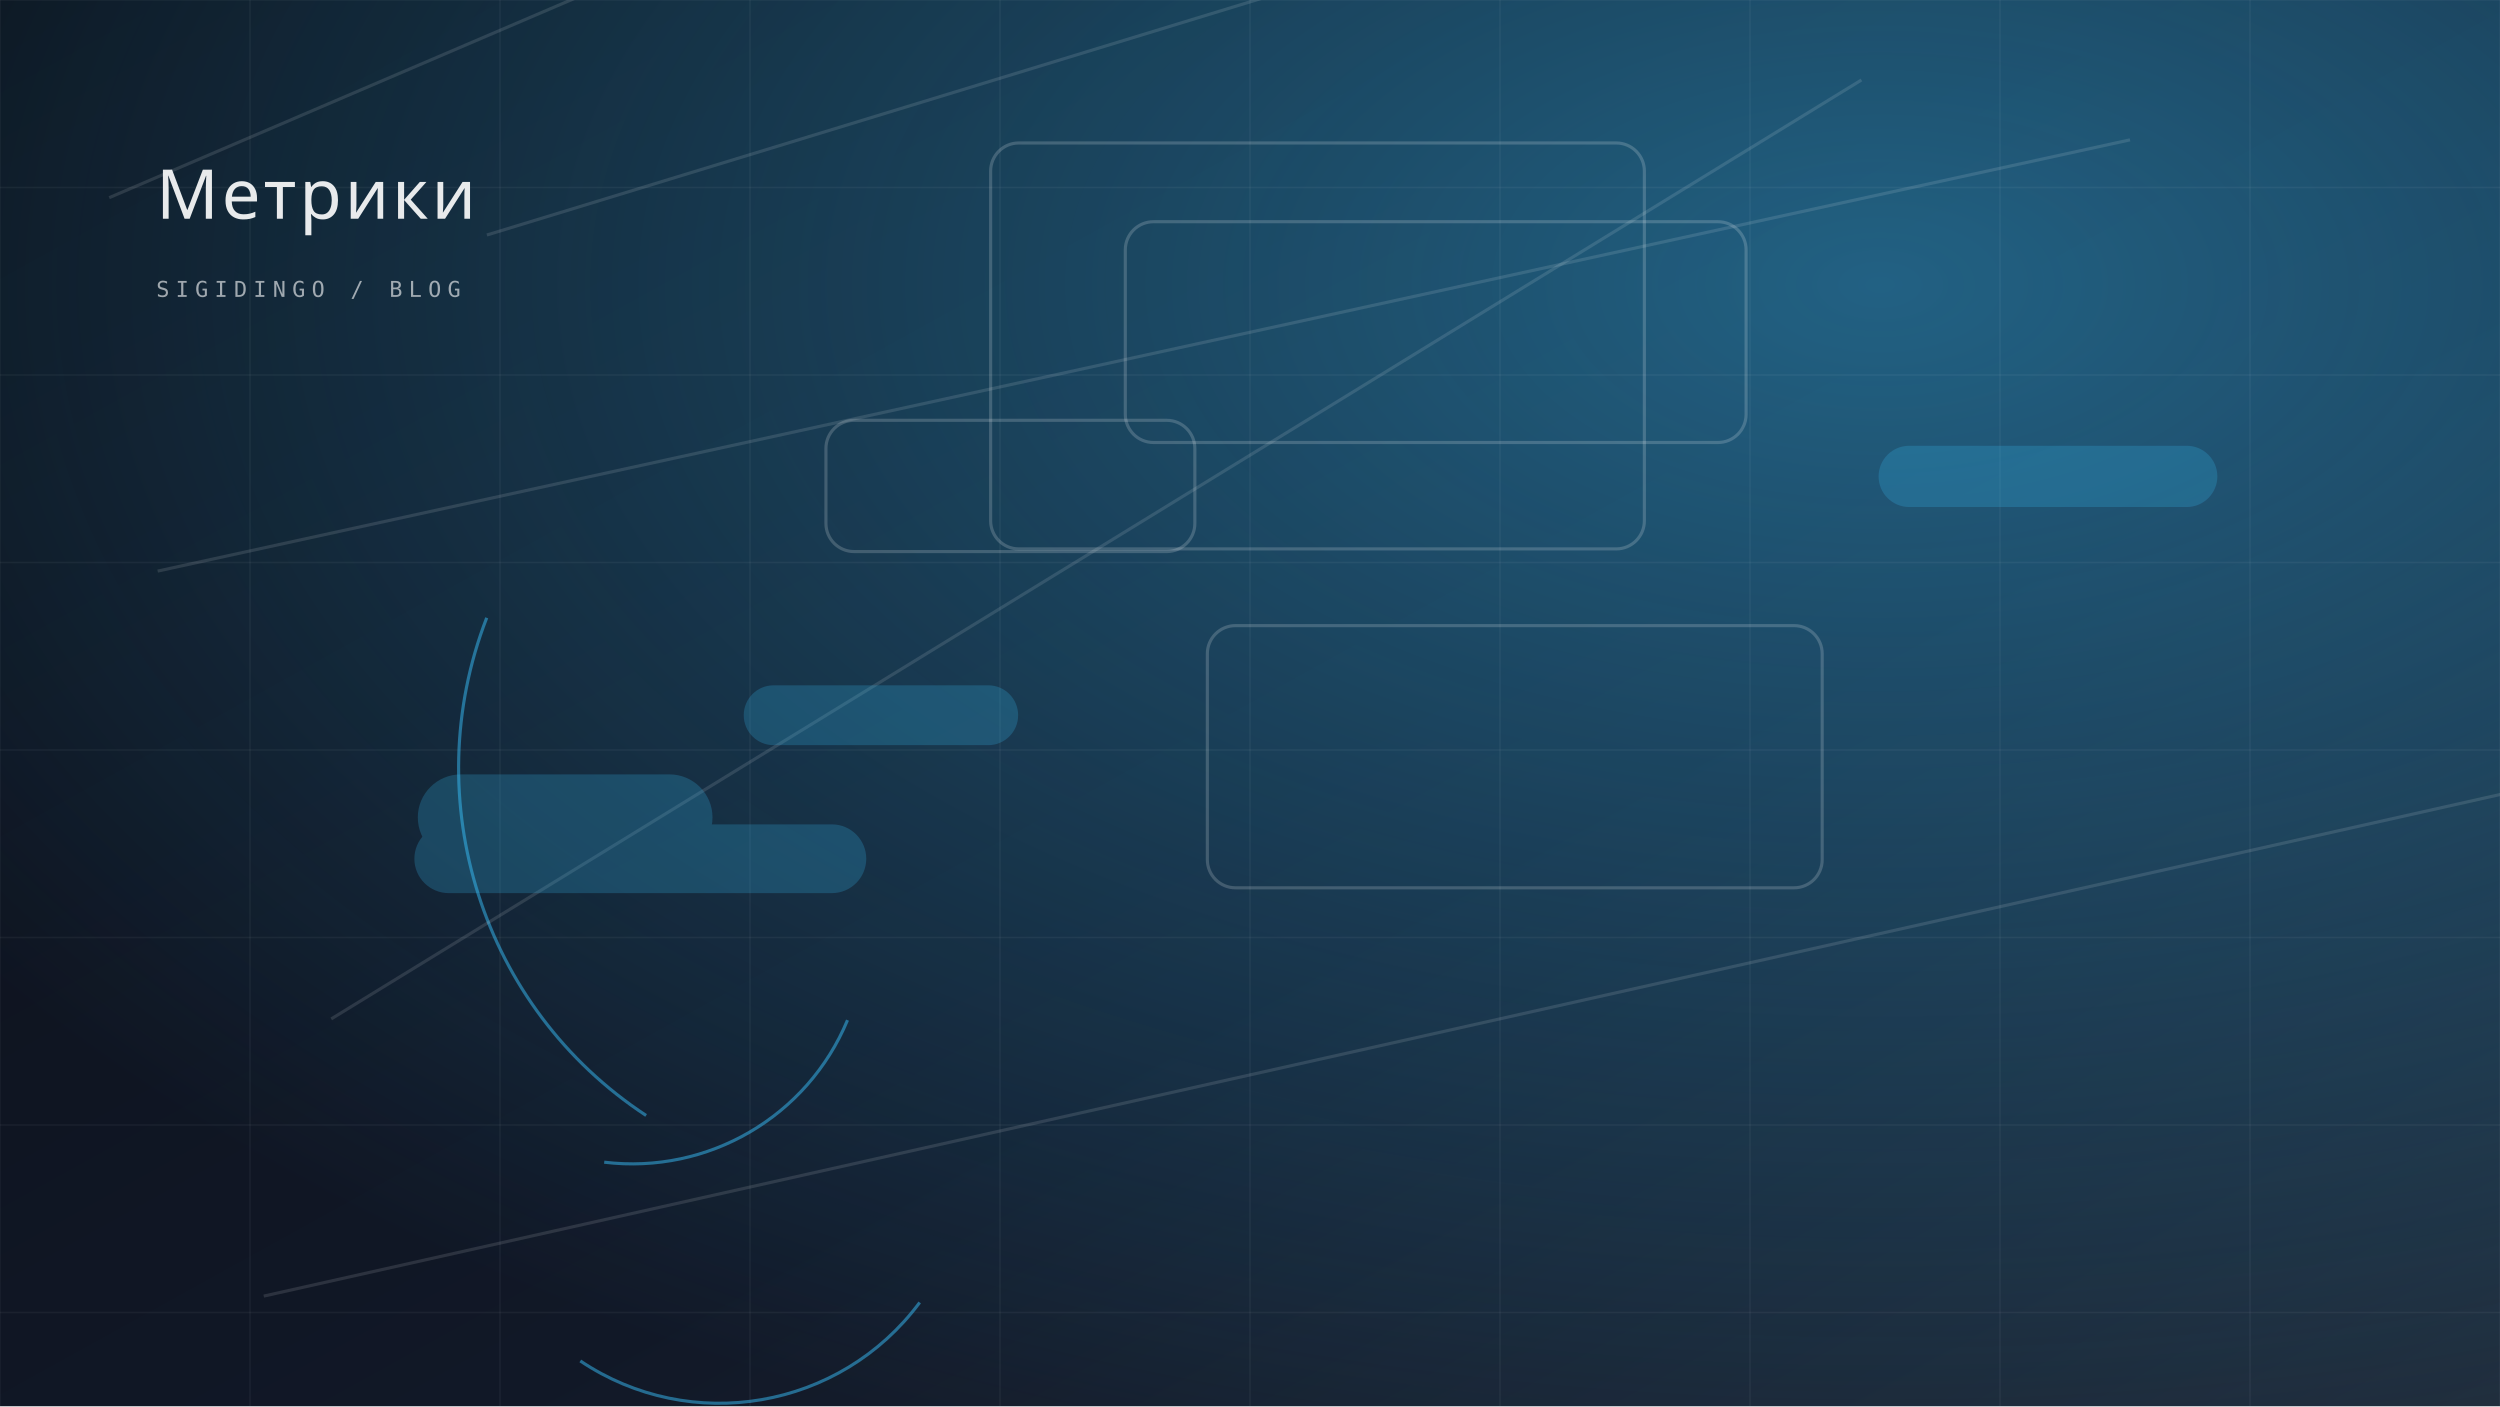
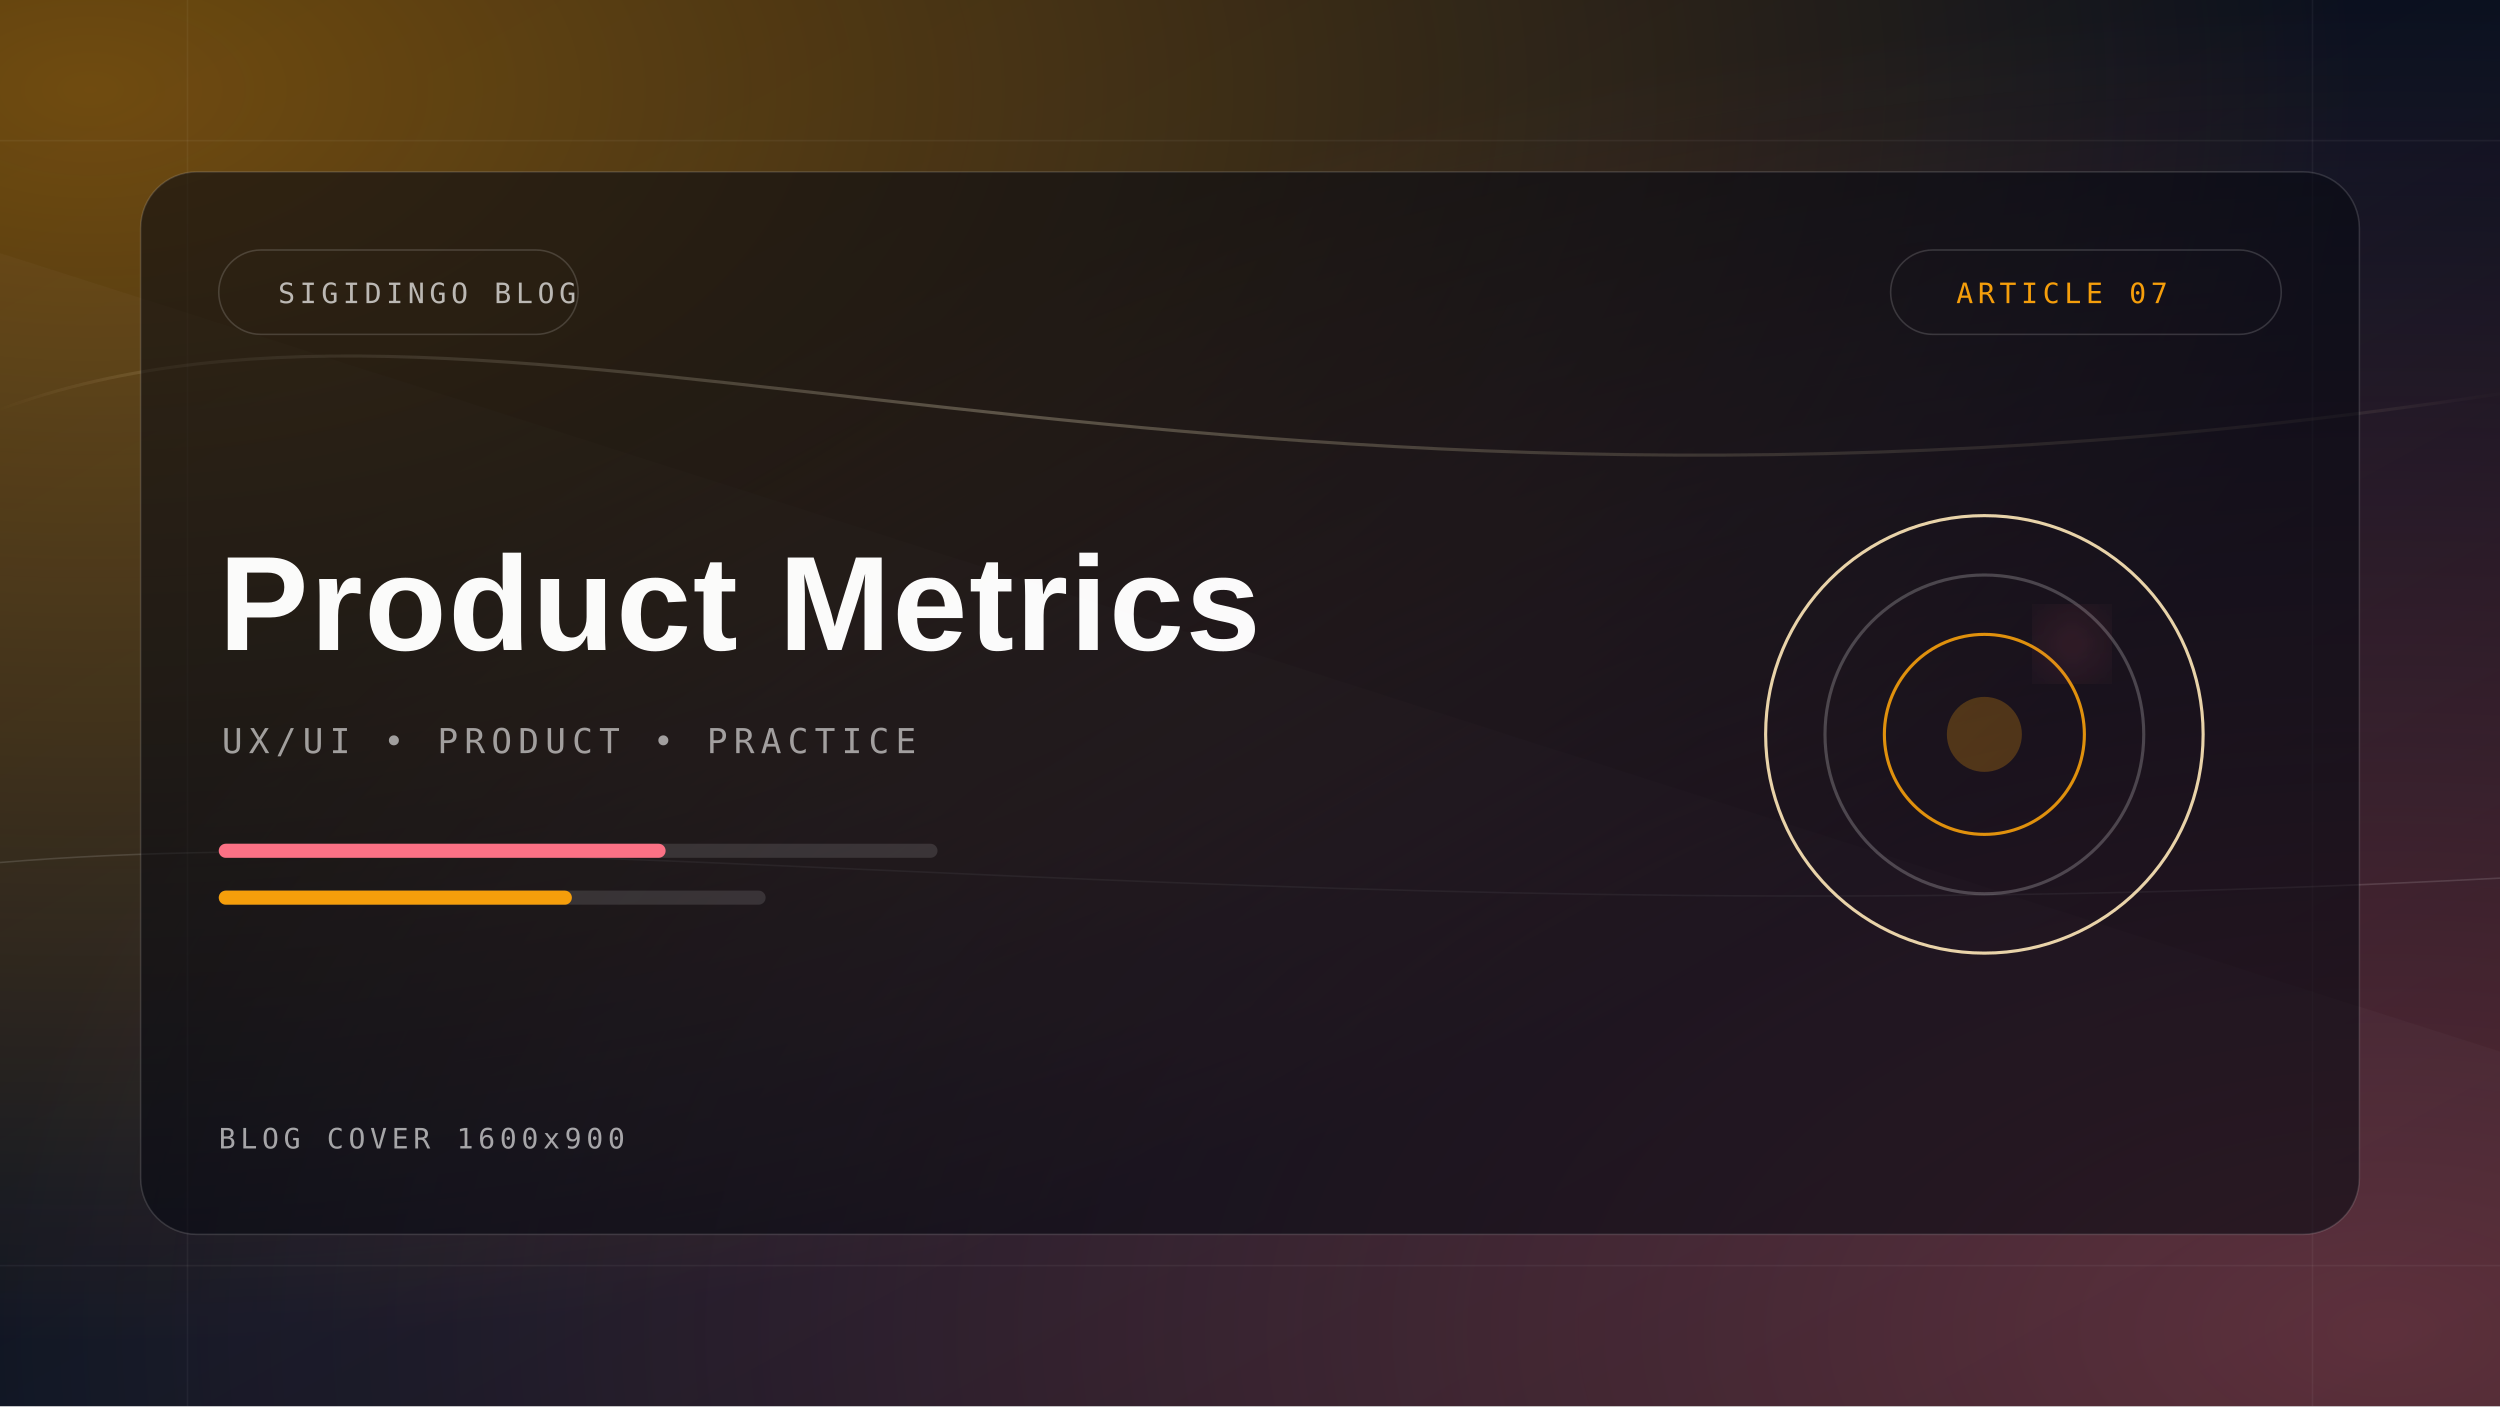
<svg xmlns="http://www.w3.org/2000/svg" width="1600" height="900" viewBox="0 0 1600 900">
  <defs>
-     <linearGradient id="bg-product-metrics" x1="0" y1="0" x2="1" y2="1">
-       <stop offset="0%" stop-color="#0b0f18" />
-       <stop offset="60%" stop-color="#111827" />
-       <stop offset="100%" stop-color="#1f2937" />
+     <linearGradient id="bg-7" x1="0" y1="0" x2="1" y2="1">
+       <stop offset="0%" stop-color="#070A12" />
+       <stop offset="52%" stop-color="#0B1120" />
+       <stop offset="100%" stop-color="#05070D" />
    </linearGradient>
-     <radialGradient id="glow-product-metrics" cx="0.75" cy="0.2" r="0.9">
-       <stop offset="0%" stop-color="#38bdf8" stop-opacity="0.45" />
-       <stop offset="100%" stop-color="#38bdf8" stop-opacity="0" />
+     <radialGradient id="haloA-7" cx="0.04" cy="0.06" r="0.9">
+       <stop offset="0%" stop-color="#F59E0B" stop-opacity="0.44" />
+       <stop offset="100%" stop-color="#F59E0B" stop-opacity="0" />
    </radialGradient>
+     <radialGradient id="haloB-7" cx="0.95" cy="0.95" r="0.95">
+       <stop offset="0%" stop-color="#FB7185" stop-opacity="0.34" />
+       <stop offset="100%" stop-color="#FB7185" stop-opacity="0" />
+     </radialGradient>
+     <linearGradient id="beam-7" x1="0" y1="0" x2="1" y2="0">
+       <stop offset="0%" stop-color="#FFE8B8" stop-opacity="0" />
+       <stop offset="40%" stop-color="#FFE8B8" stop-opacity="0.95" />
+       <stop offset="100%" stop-color="#FFE8B8" stop-opacity="0" />
+     </linearGradient>
+     <filter id="soft-7" x="-20%" y="-20%" width="140%" height="140%">
+       <feGaussianBlur stdDeviation="24" />
+     </filter>
  </defs>
-   <rect width="1600" height="900" fill="url(#bg-product-metrics)" />
-   <rect width="1600" height="900" fill="url(#glow-product-metrics)" />
+   <rect width="1600" height="900" fill="url(#bg-7)" />
+   <rect width="1600" height="900" fill="url(#haloA-7)" />
+   <rect width="1600" height="900" fill="url(#haloB-7)" />
  <g stroke="rgba(255,255,255,0.05)" stroke-width="1">
-     <line x1="0" y1="0" x2="0" y2="900" />
-     <line x1="160" y1="0" x2="160" y2="900" />
-     <line x1="320" y1="0" x2="320" y2="900" />
-     <line x1="480" y1="0" x2="480" y2="900" />
-     <line x1="640" y1="0" x2="640" y2="900" />
-     <line x1="800" y1="0" x2="800" y2="900" />
-     <line x1="960" y1="0" x2="960" y2="900" />
-     <line x1="1120" y1="0" x2="1120" y2="900" />
-     <line x1="1280" y1="0" x2="1280" y2="900" />
-     <line x1="1440" y1="0" x2="1440" y2="900" />
-     <line x1="1600" y1="0" x2="1600" y2="900" />
-     <line x1="0" y1="0" x2="1600" y2="0" />
-     <line x1="0" y1="120" x2="1600" y2="120" />
-     <line x1="0" y1="240" x2="1600" y2="240" />
-     <line x1="0" y1="360" x2="1600" y2="360" />
-     <line x1="0" y1="480" x2="1600" y2="480" />
-     <line x1="0" y1="600" x2="1600" y2="600" />
-     <line x1="0" y1="720" x2="1600" y2="720" />
-     <line x1="0" y1="840" x2="1600" y2="840" />
+     <line x1="0" y1="90" x2="1600" y2="90" />
+     <line x1="0" y1="810" x2="1600" y2="810" />
+     <line x1="120" y1="0" x2="120" y2="900" />
+     <line x1="1480" y1="0" x2="1480" y2="900" />
  </g>
-   <g fill="none" stroke="#38bdf8" stroke-width="2" opacity="0.5">
-     <path d="M 542.4 652.9 A 149.2 149.2 0 0 1 386.7 743.8" />
-     <path d="M 413.5 713.9 A 266.1 266.1 0 0 1 311.5 395.4" />
-     <path d="M 588.6 833.6 A 159.7 159.7 0 0 1 371.4 871.0" />
+   <g opacity="0.8">
+     <path d="M0 162 L1600 673 L1600 900 L0 900 Z" fill="rgba(255,255,255,0.03)" />
+     <path d="M0 262 C320 144, 760 380, 1600 252" stroke="url(#beam-7)" stroke-width="2" fill="none" />
+     <path d="M0 552 C360 522, 840 602, 1600 562" stroke="rgba(255,255,255,0.17)" stroke-width="1" fill="none" />
  </g>
-   <g stroke="rgba(255,255,255,0.12)" stroke-width="2">
-     <line x1="100.9" y1="365.5" x2="1363.2" y2="89.5" />
-     <line x1="311.6" y1="150.4" x2="1633.7" y2="-253.5" />
-     <line x1="168.8" y1="829.5" x2="1663.3" y2="494.3" />
-     <line x1="212.0" y1="652.1" x2="1191.3" y2="51.2" />
-     <line x1="69.9" y1="126.5" x2="1407.7" y2="-446.4" />
+   <rect x="90" y="110" width="1420" height="680" rx="36" fill="rgba(7,10,18,0.58)" stroke="rgba(255,255,255,0.14)" />
+   <path d="M130 212 H1470" stroke="url(#beam-7)" stroke-width="2" />
+   <path d="M130 690 H1470" stroke="url(#beam-7)" stroke-width="2" />
+   <g fill="none" stroke="rgba(255,255,255,0.16)">
+     <rect x="140" y="160" width="230" height="54" rx="27" />
+     <rect x="1210" y="160" width="250" height="54" rx="27" />
  </g>
-   <g fill="none" stroke="rgba(255,255,255,0.18)" stroke-width="2">
-     <rect x="634.0" y="91.5" width="418.4" height="259.8" rx="18" />
-     <rect x="528.6" y="269.0" width="236.1" height="84.0" rx="18" />
-     <rect x="720.2" y="141.9" width="397.3" height="141.3" rx="18" />
-     <rect x="772.7" y="400.4" width="393.5" height="167.8" rx="18" />
+   <text x="178" y="194" font-family="Consolas, monospace" font-size="18" letter-spacing="3" fill="rgba(255,255,255,0.68)">SIGIDINGO BLOG</text>
+   <text x="1252" y="194" font-family="Consolas, monospace" font-size="18" letter-spacing="3" fill="#F59E0B">ARTICLE 07</text>
+   <text x="140" y="416" font-family="Sora, Arial, sans-serif" font-weight="700" font-size="86" letter-spacing="1.2" fill="rgba(255,255,255,0.98)">Product Metrics</text>
+   <text x="142" y="482" font-family="Consolas, monospace" font-size="22" letter-spacing="4" fill="rgba(255,255,255,0.58)">UX/UI  •  PRODUCT  •  PRACTICE</text>
+   <g>
+     <rect x="140" y="540" width="460" height="9" rx="4.5" fill="rgba(255,255,255,0.12)" />
+     <rect x="140" y="540" width="286" height="9" rx="4.5" fill="#FB7185" />
+     <rect x="140" y="570" width="350" height="9" rx="4.5" fill="rgba(255,255,255,0.12)" />
+     <rect x="140" y="570" width="226" height="9" rx="4.5" fill="#F59E0B" />
  </g>
-   <g fill="#38bdf8" opacity="0.22">
-     <rect x="265.2" y="527.6" width="289.2" height="44.0" rx="22.0" />
-     <rect x="476.0" y="438.6" width="175.6" height="38.3" rx="19.1" />
-     <rect x="267.4" y="495.6" width="188.6" height="55.1" rx="27.6" />
-     <rect x="1202.3" y="285.3" width="216.8" height="39.2" rx="19.6" />
+   <g opacity="0.9">
+     <circle cx="1270" cy="470" r="140" fill="none" stroke="#FFE8B8" stroke-width="2" />
+     <circle cx="1270" cy="470" r="102" fill="none" stroke="rgba(255,255,255,0.24)" stroke-width="2" />
+     <circle cx="1270" cy="470" r="64" fill="none" stroke="#F59E0B" stroke-width="2" />
+     <circle cx="1270" cy="470" r="24" fill="#F59E0B" fill-opacity="0.28" />
+     <circle cx="1326" cy="412" r="18" fill="#FB7185" fill-opacity="0.45" filter="url(#soft-7)" />
  </g>
-   <text x="100" y="140" font-family="Sora, sans-serif" font-size="44" fill="rgba(255,255,255,0.9)" letter-spacing="2">Метрики</text>
-   <text x="100" y="190" font-family="IBM Plex Mono, monospace" font-size="14" fill="rgba(255,255,255,0.6)" letter-spacing="4">SIGIDINGO / BLOG</text>
+   <text x="140" y="735" font-family="Consolas, monospace" font-size="18" letter-spacing="3" fill="rgba(255,255,255,0.62)">BLOG COVER 1600x900</text>
</svg>
